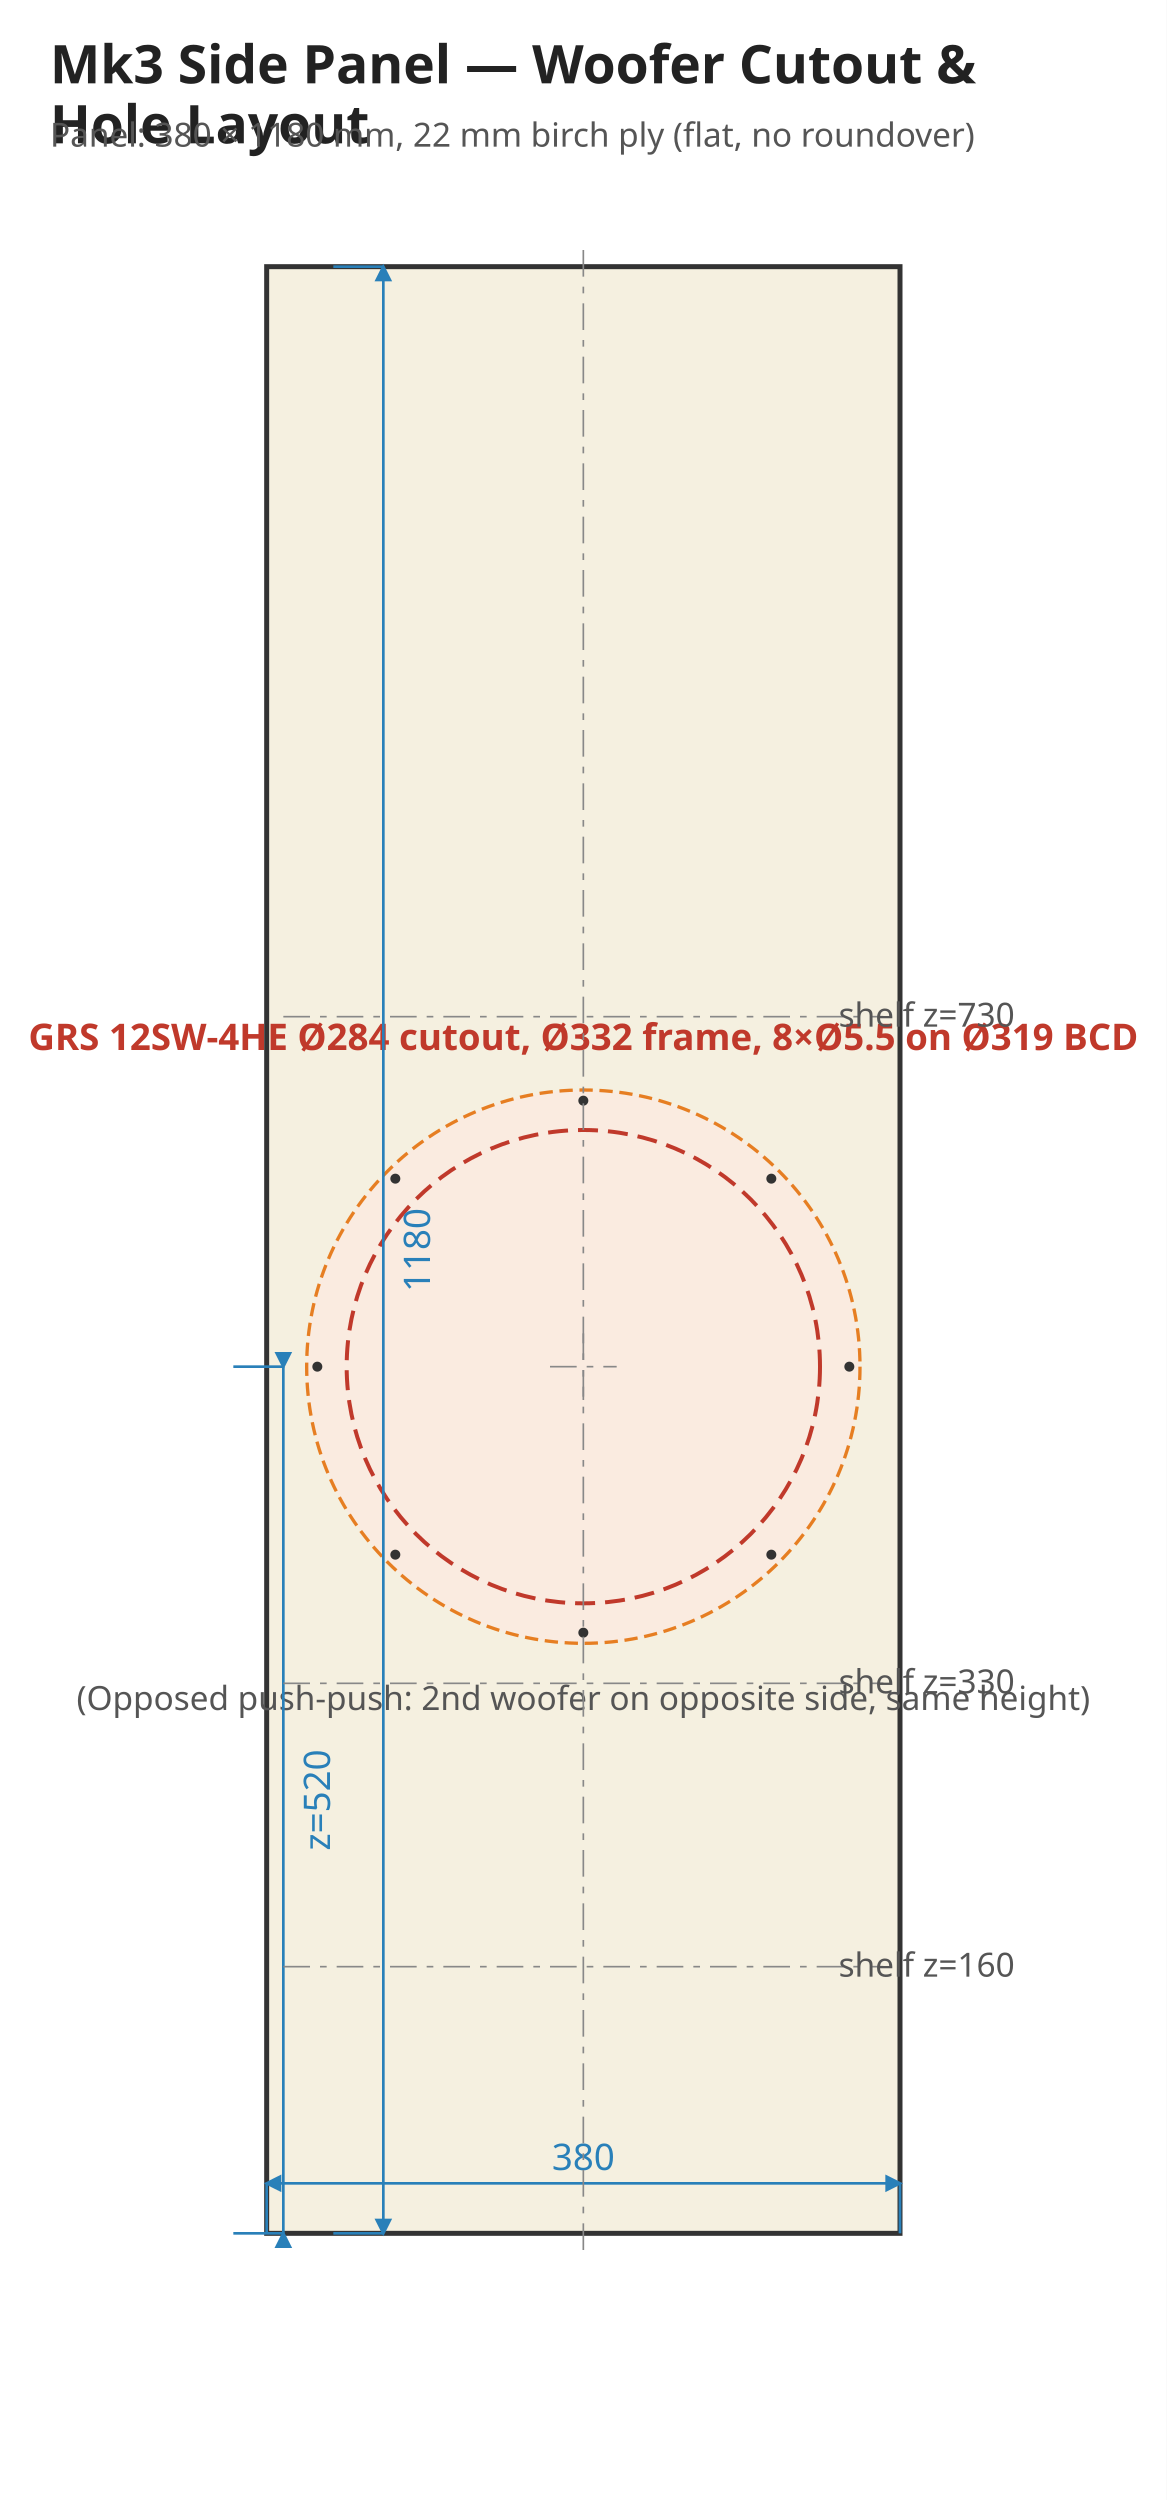
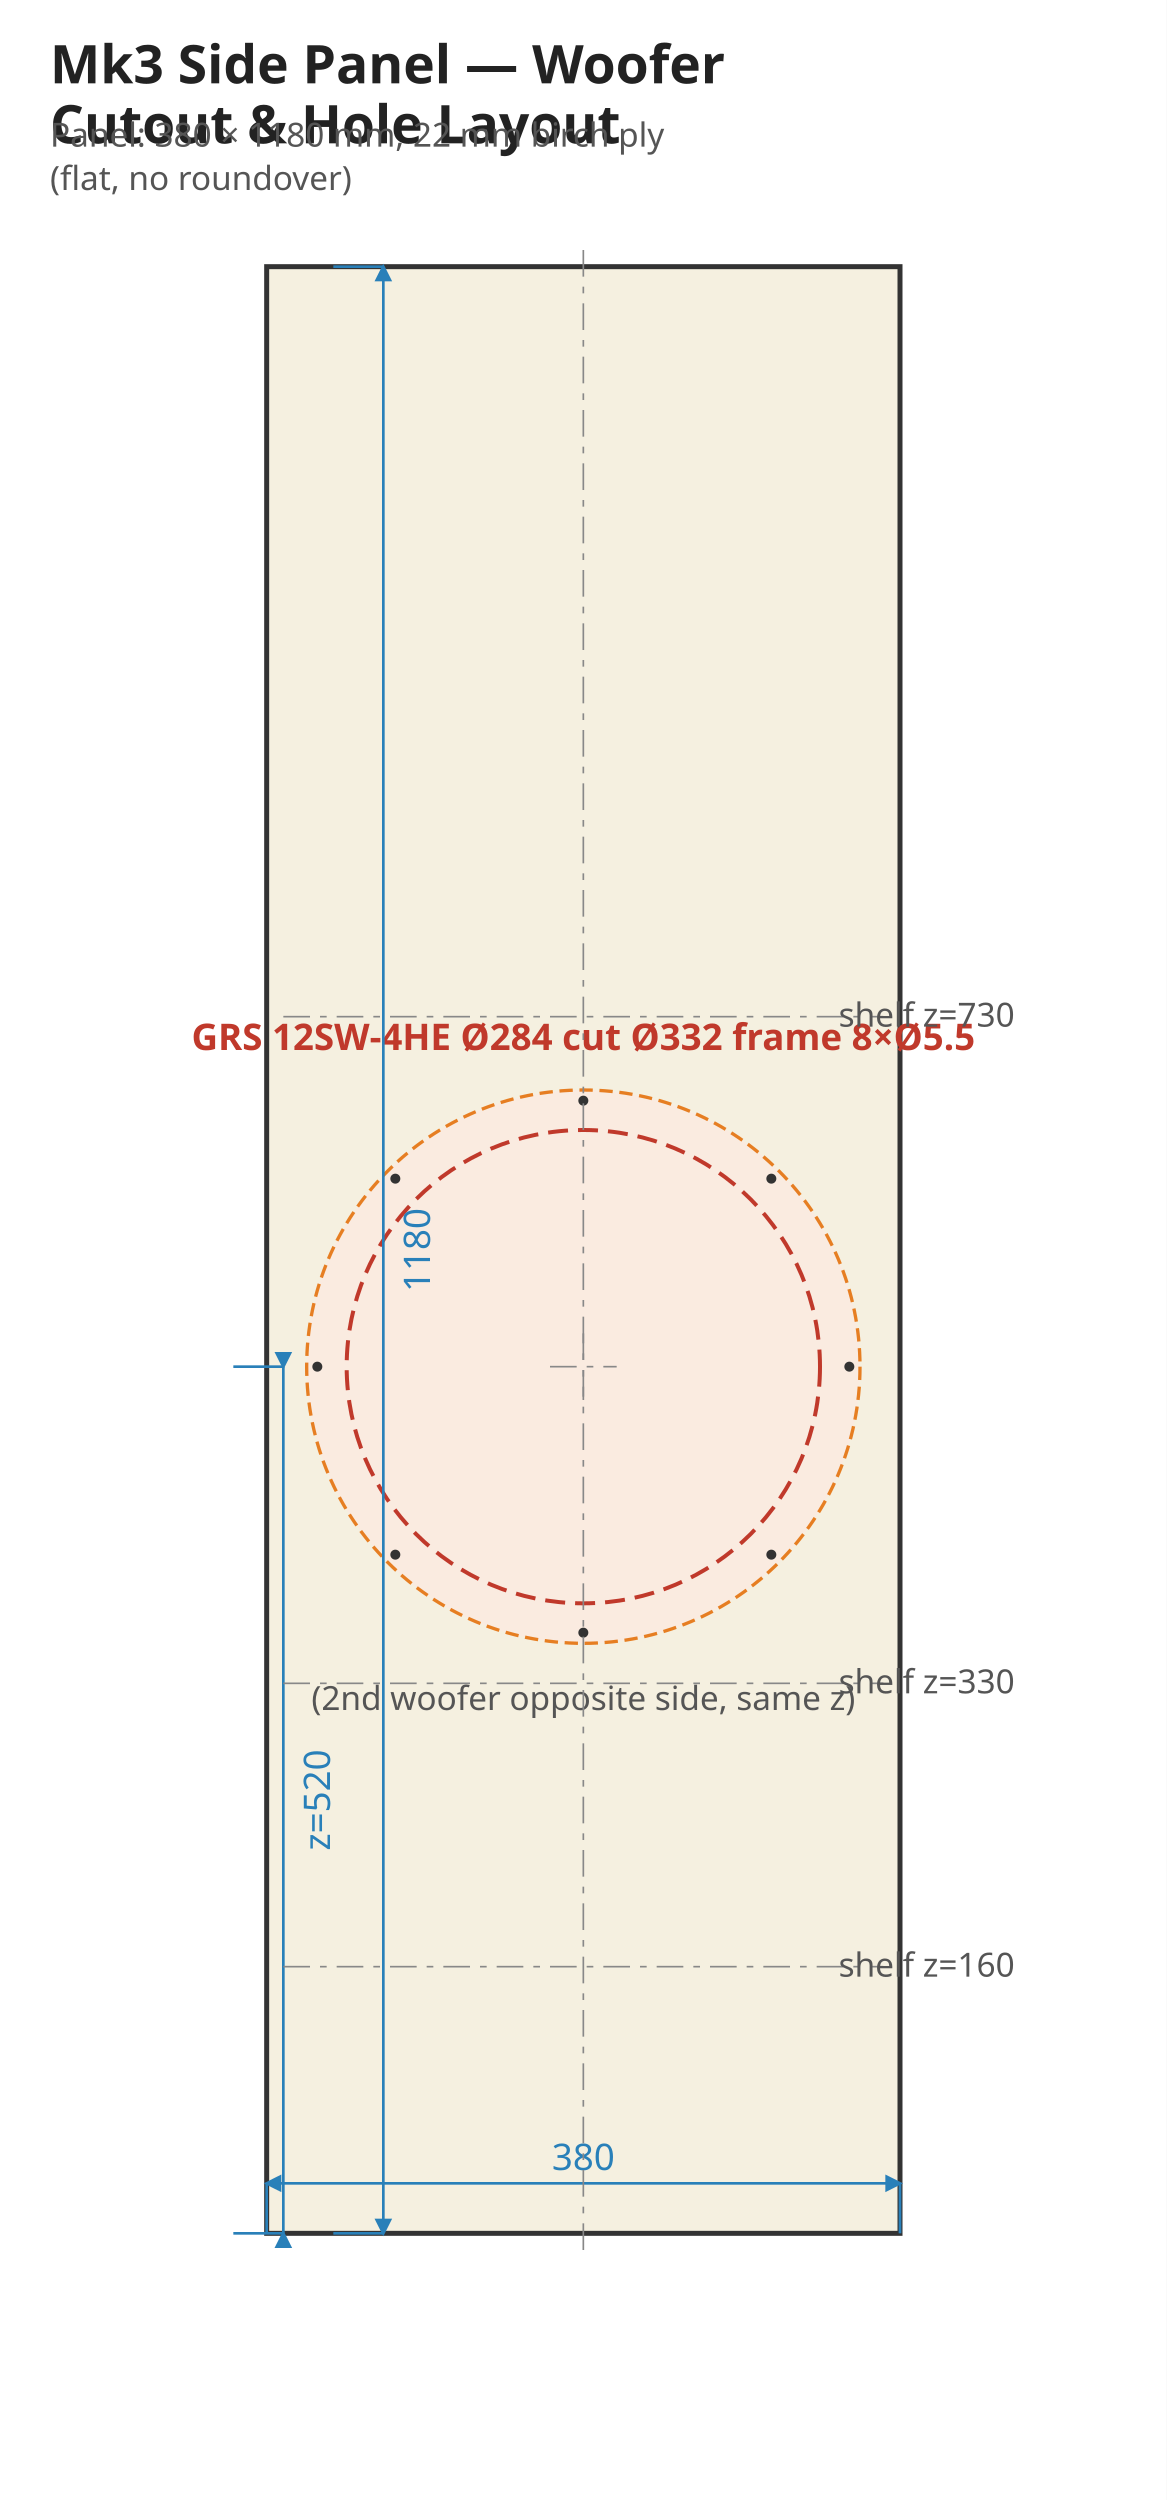
<svg xmlns="http://www.w3.org/2000/svg" width="350.0" height="750.0" viewBox="0 0 350.0 750.0">
  <style>.panel { fill: #f5f0e0; stroke: #333; stroke-width: 1.5; }
.cutout { fill: none; stroke: #c0392b; stroke-width: 1.2; stroke-dasharray: 6,3; }
.rebate { fill: #faebe0; stroke: #e67e22; stroke-width: 1.0; stroke-dasharray: 4,2; }
.pilot { fill: #333; }
.dim-line { stroke: #2980b9; stroke-width: 0.8; fill: none; }
.dim-text { fill: #2980b9; font-family: sans-serif; font-size: 11px; text-anchor: middle; }
.dim-text-v { fill: #2980b9; font-family: sans-serif; font-size: 11px; text-anchor: middle; }
.label { fill: #333; font-family: sans-serif; font-size: 12px; text-anchor: middle; font-weight: bold; }
.label-sm { fill: #555; font-family: sans-serif; font-size: 10px; text-anchor: middle; }
.label-driver { fill: #c0392b; font-family: sans-serif; font-size: 11px; text-anchor: middle; font-weight: bold; }
.title-text { fill: #222; font-family: sans-serif; font-size: 16px; font-weight: bold; }
.subtitle { fill: #555; font-family: sans-serif; font-size: 10px; }
.note { fill: #555; font-family: sans-serif; font-size: 10px; }
.arrow { stroke: #2980b9; stroke-width: 0.8; fill: #2980b9; }
.center-line { stroke: #888; stroke-width: 0.5; stroke-dasharray: 8,3,2,3; }
</style>
  <rect width="350.0" height="750.0" fill="white" />
  <rect x="80.0" y="80.0" width="190.0" height="590.0" class="panel" />
-   <text x="15.0" y="25.0" class="title-text">Mk3 Side Panel — Woofer Cutout &amp;</text>
-   <text x="15.0" y="43.0" class="title-text">Hole Layout</text>
-   <text x="15.0" y="44.0" class="subtitle">Panel: 380 × 1180 mm, 22 mm birch ply (flat, no roundover)</text>
+   <text x="15.0" y="25.0" class="title-text">Mk3 Side Panel — Woofer</text>
+   <text x="15.0" y="43.0" class="title-text">Cutout &amp; Hole Layout</text>
+   <text x="15.0" y="44.0" class="subtitle">Panel: 380 × 1180 mm, 22 mm birch ply</text>
+   <text x="15.0" y="57.0" class="subtitle">(flat, no roundover)</text>
  <circle cx="175.0" cy="410.0" r="83.0" class="rebate" />
  <circle cx="175.0" cy="410.0" r="71.0" class="cutout" />
  <line x1="165.0" y1="410.0" x2="185.0" y2="410.0" class="center-line" />
  <line x1="175.0" y1="400.0" x2="175.0" y2="420.0" class="center-line" />
  <circle cx="254.8" cy="410.0" r="1.5" class="pilot" />
  <circle cx="231.4" cy="466.4" r="1.5" class="pilot" />
  <circle cx="175.0" cy="489.8" r="1.5" class="pilot" />
  <circle cx="118.6" cy="466.4" r="1.5" class="pilot" />
  <circle cx="95.2" cy="410.0" r="1.5" class="pilot" />
  <circle cx="118.6" cy="353.6" r="1.5" class="pilot" />
  <circle cx="175.0" cy="330.2" r="1.5" class="pilot" />
  <circle cx="231.4" cy="353.6" r="1.5" class="pilot" />
-   <text x="175.0" y="315.0" class="label-driver">GRS 12SW-4HE  Ø284 cutout, Ø332 frame, 8×Ø5.5 on Ø319 BCD</text>
-   <text x="175.0" y="513.0" class="label-sm">(Opposed push-push: 2nd woofer on opposite side, same height)</text>
+   <text x="175.0" y="315.0" class="label-driver">GRS 12SW-4HE  Ø284 cut  Ø332 frame  8×Ø5.5</text>
+   <text x="175.0" y="513.0" class="label-sm">(2nd woofer opposite side, same z)</text>
  <line x1="80.0" y1="670.0" x2="80.0" y2="655.0" class="dim-line" />
  <line x1="270.0" y1="670.0" x2="270.0" y2="655.0" class="dim-line" />
  <line x1="80.0" y1="655.0" x2="270.0" y2="655.0" class="dim-line" />
  <polygon points="80.0,655.0 84.0,653.0 84.0,657.0" class="arrow" />
  <polygon points="270.0,655.0 266.0,653.0 266.0,657.0" class="arrow" />
  <text x="175.0" y="651.0" class="dim-text">380</text>
  <line x1="100.0" y1="80.0" x2="115.0" y2="80.0" class="dim-line" />
  <line x1="100.0" y1="670.0" x2="115.0" y2="670.0" class="dim-line" />
  <line x1="115.0" y1="80.0" x2="115.0" y2="670.0" class="dim-line" />
  <polygon points="115.0,80.0 113.0,84.0 117.0,84.0" class="arrow" />
  <polygon points="115.0,670.0 113.0,666.0 117.0,666.0" class="arrow" />
  <text x="129.0" y="375.0" class="dim-text-v" transform="rotate(-90 129.0 375.0)">1180</text>
  <line x1="70.0" y1="670.0" x2="85.0" y2="670.0" class="dim-line" />
  <line x1="70.0" y1="410.0" x2="85.0" y2="410.0" class="dim-line" />
  <line x1="85.0" y1="670.0" x2="85.0" y2="410.0" class="dim-line" />
  <polygon points="85.0,670.0 83.0,674.0 87.0,674.0" class="arrow" />
  <polygon points="85.0,410.0 83.0,406.0 87.0,406.0" class="arrow" />
  <text x="99.0" y="540.0" class="dim-text-v" transform="rotate(-90 99.0 540.0)">z=520</text>
  <line x1="175.0" y1="75.0" x2="175.0" y2="675.0" class="center-line" />
  <line x1="85.0" y1="590.0" x2="265.0" y2="590.0" class="center-line" />
  <text x="278.0" y="593.0" class="label-sm">shelf z=160</text>
  <line x1="85.0" y1="505.0" x2="265.0" y2="505.0" class="center-line" />
  <text x="278.0" y="508.0" class="label-sm">shelf z=330</text>
  <line x1="85.0" y1="305.0" x2="265.0" y2="305.0" class="center-line" />
  <text x="278.0" y="308.0" class="label-sm">shelf z=730</text>
</svg>
